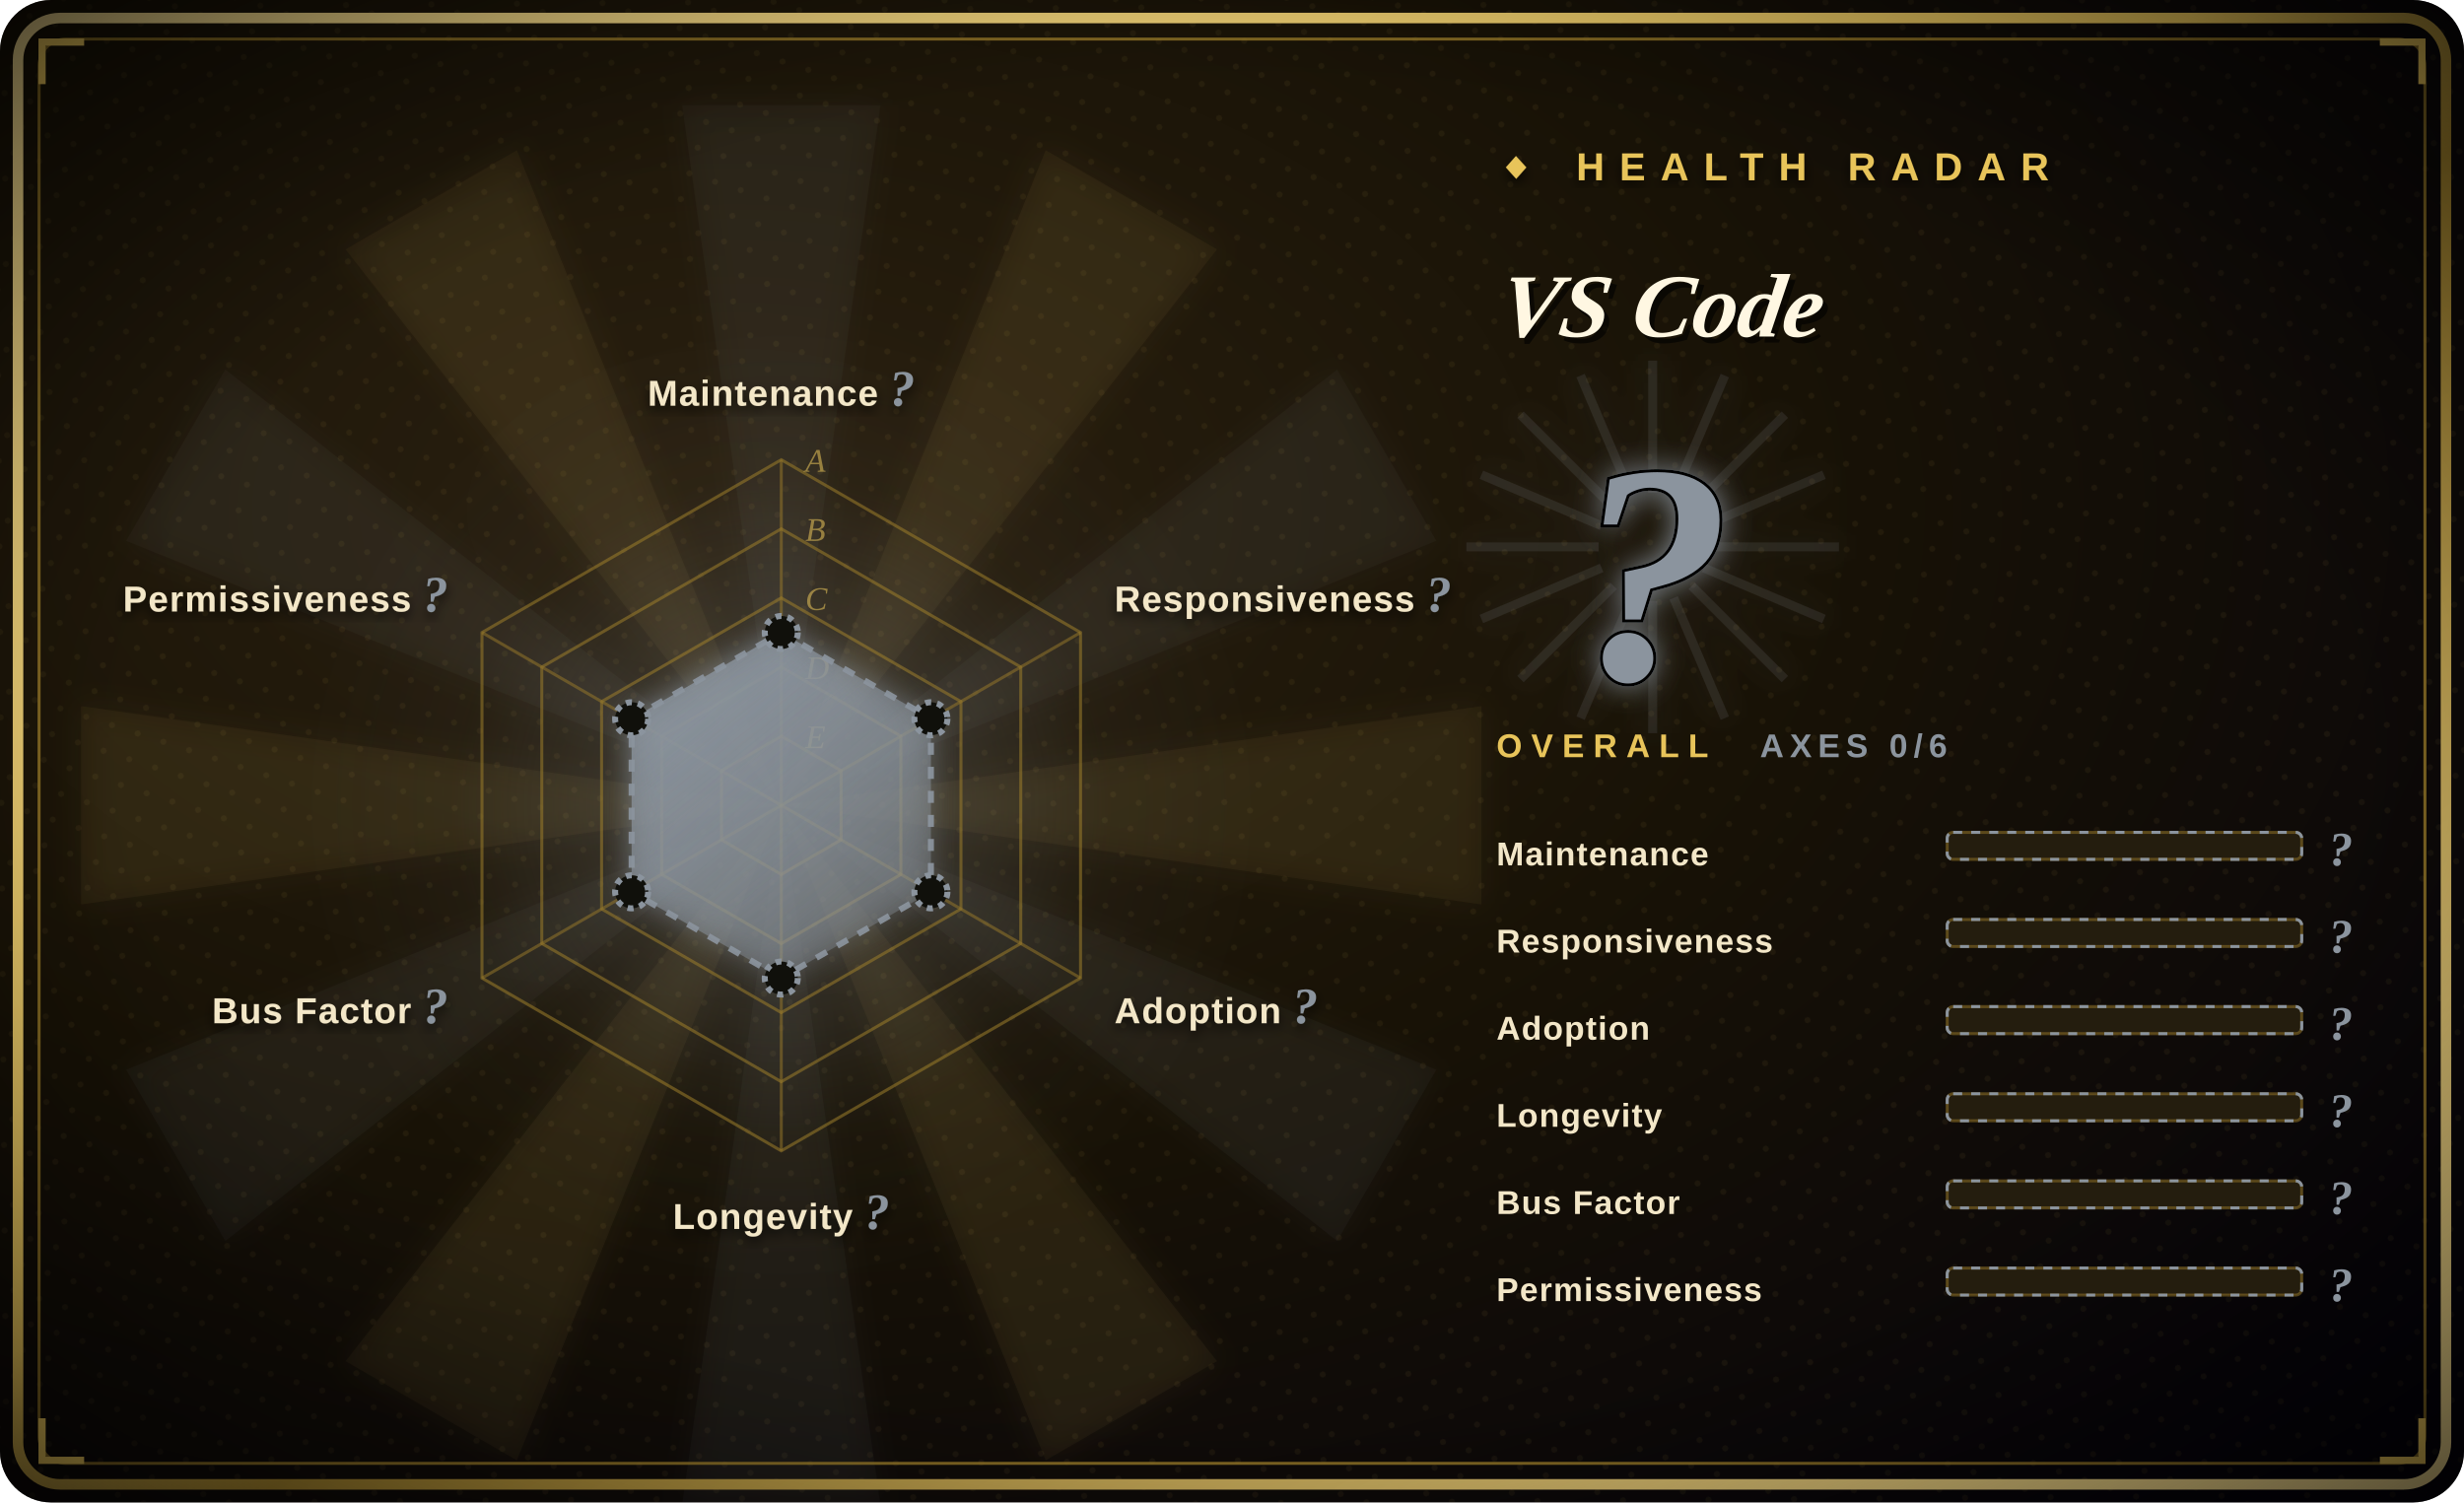
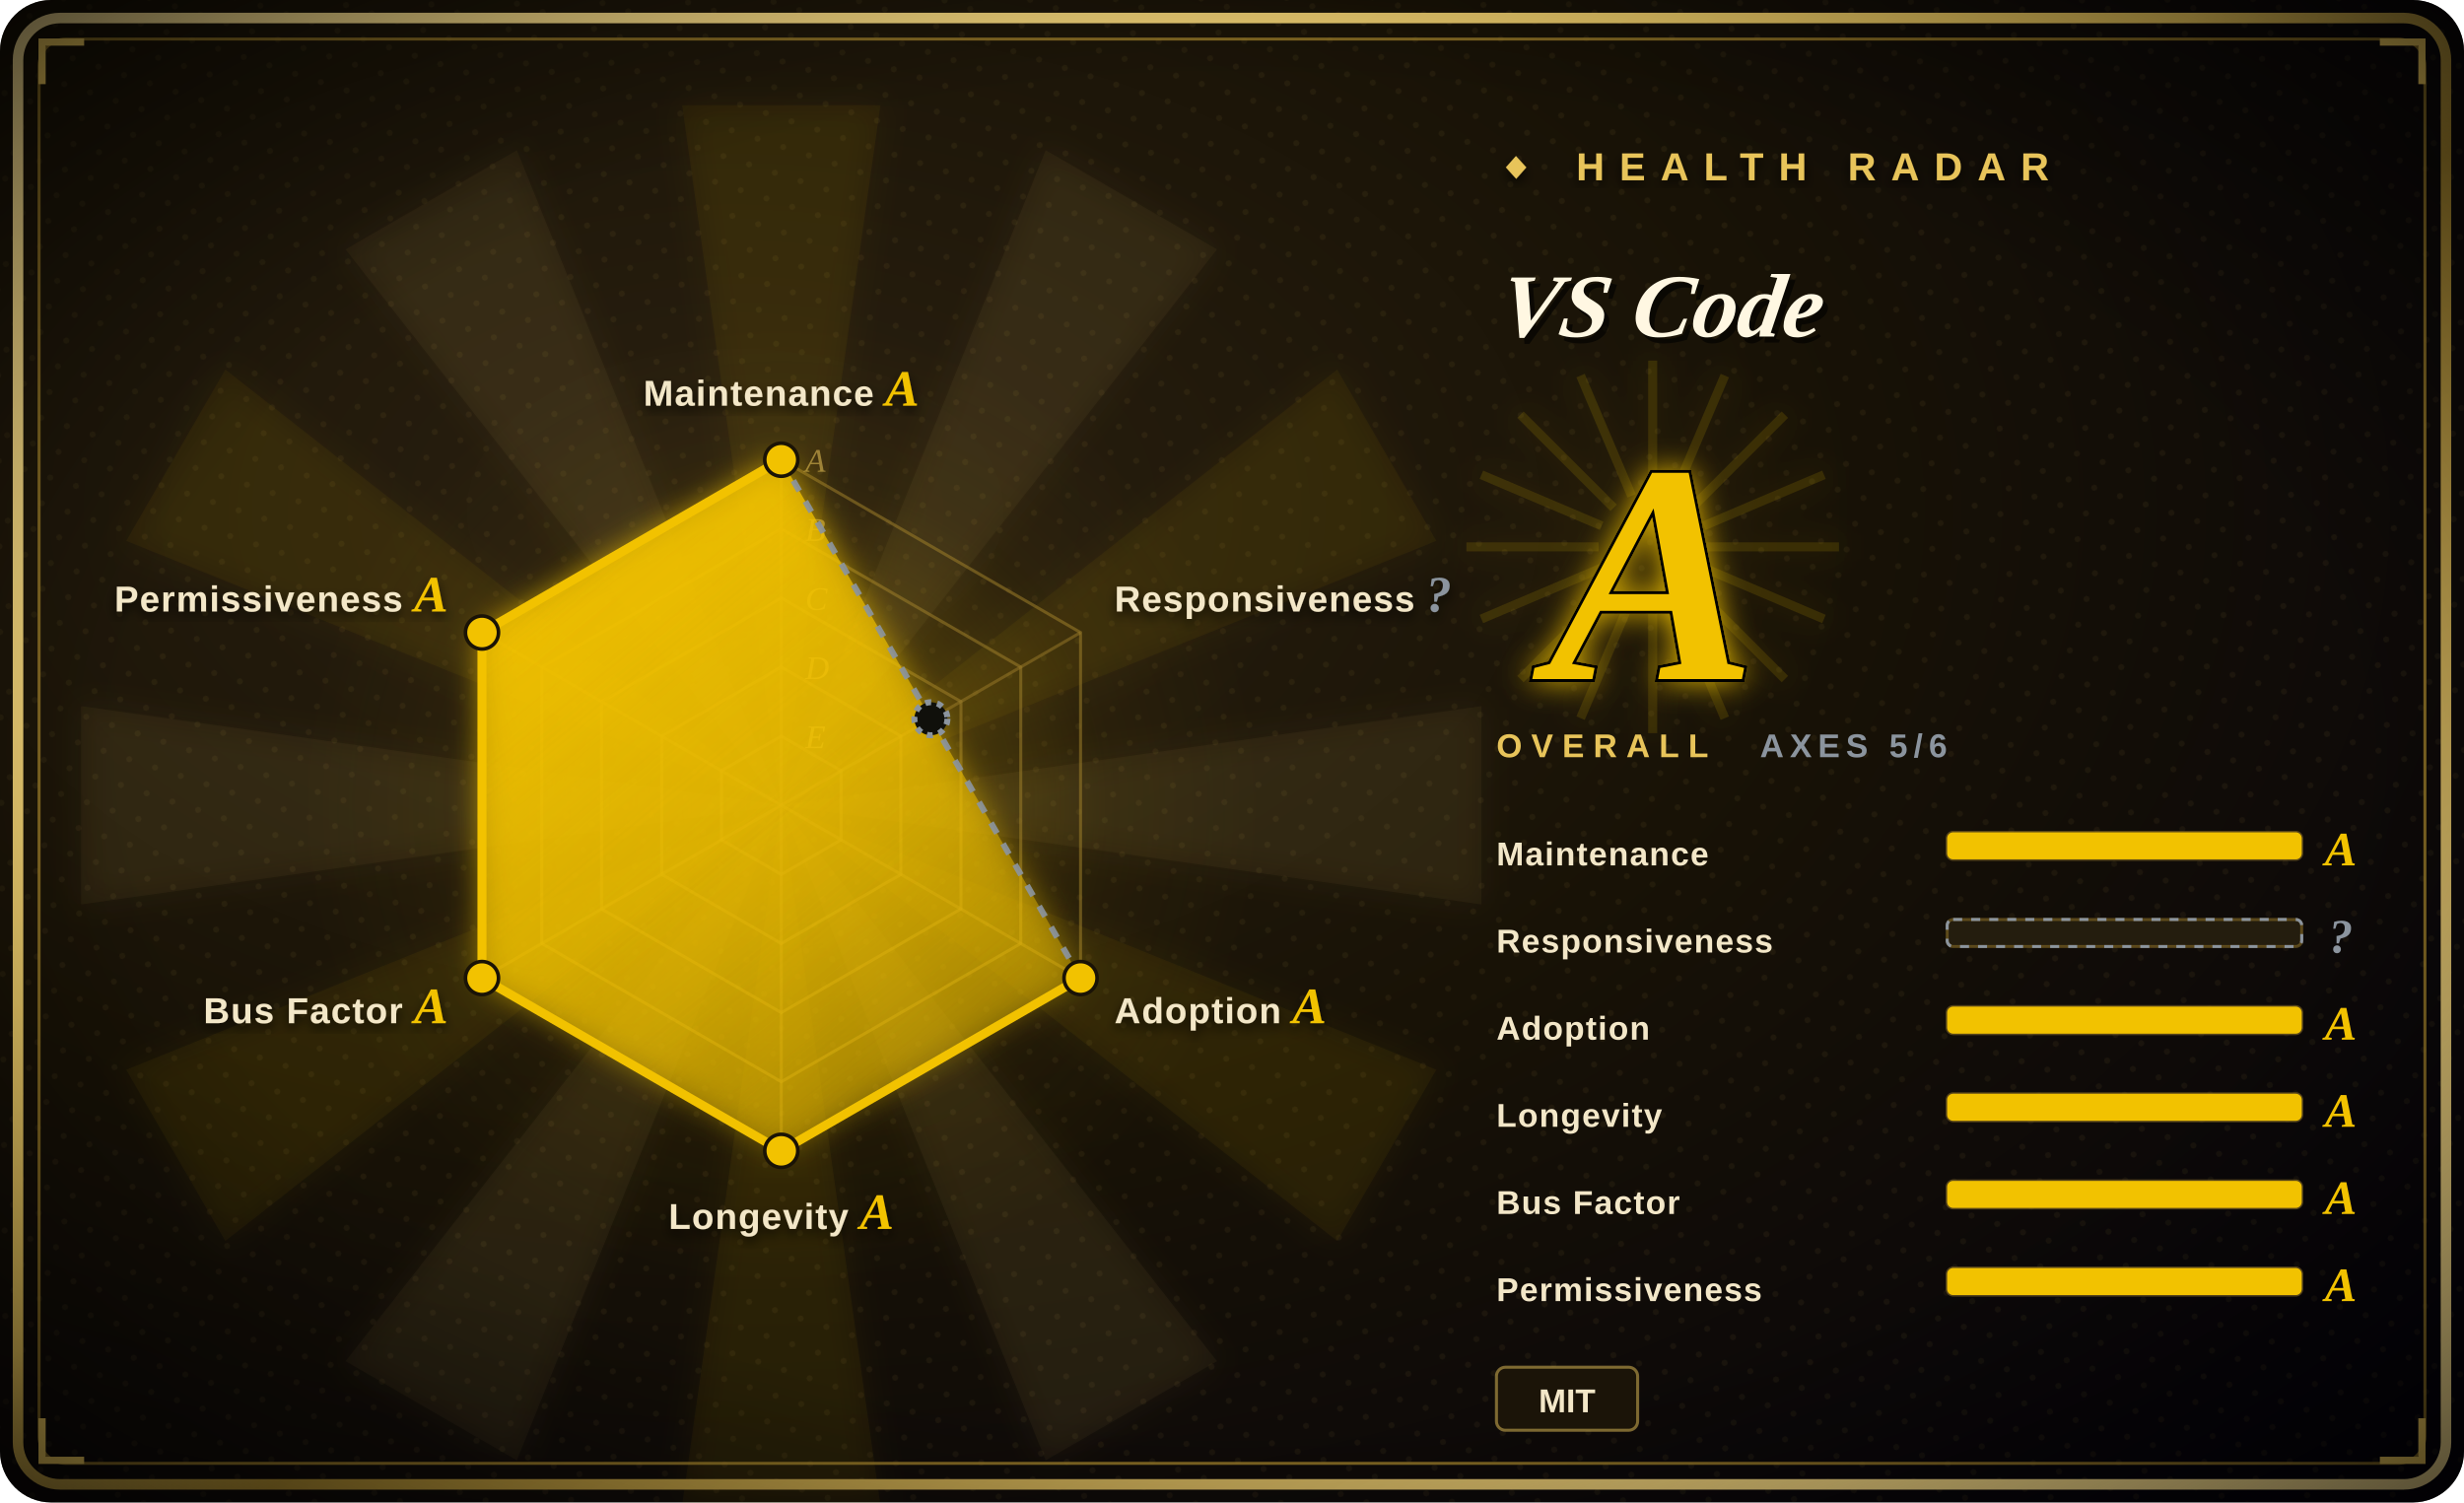
<svg xmlns="http://www.w3.org/2000/svg" width="820" height="500" viewBox="0 0 820 500">
  <defs>
    <radialGradient id="bg" cx="30%" cy="34%" r="90%">
      <stop offset="0%" stop-color="#2a2010" />
      <stop offset="48%" stop-color="#181206" />
      <stop offset="100%" stop-color="#05030a" />
    </radialGradient>
    <radialGradient id="vig" cx="50%" cy="50%" r="72%">
      <stop offset="62%" stop-color="#000000" stop-opacity="0" />
      <stop offset="100%" stop-color="#000000" stop-opacity="0.72" />
    </radialGradient>
    <linearGradient id="frame" x1="0" y1="0" x2="1" y2="1">
      <stop offset="0%" stop-color="#f6dd92" />
      <stop offset="45%" stop-color="#E8C45A" />
      <stop offset="55%" stop-color="#9c7d2a" />
      <stop offset="100%" stop-color="#f6dd92" />
    </linearGradient>
    <linearGradient id="poly" x1="0" y1="0" x2="0.7" y2="1">
-       <stop offset="0%" stop-color="#8B949E" stop-opacity="0.92" />
-       <stop offset="100%" stop-color="#8B949E" stop-opacity="0.34" />
+       <stop offset="0%" stop-color="#F2C200" stop-opacity="0.92" />
+       <stop offset="100%" stop-color="#F2C200" stop-opacity="0.34" />
    </linearGradient>
    <radialGradient id="halo" cx="50%" cy="50%" r="50%">
-       <stop offset="0%" stop-color="#8B949E" stop-opacity="0.34" />
-       <stop offset="68%" stop-color="#8B949E" stop-opacity="0.04" />
-       <stop offset="100%" stop-color="#8B949E" stop-opacity="0" />
+       <stop offset="0%" stop-color="#F2C200" stop-opacity="0.34" />
+       <stop offset="68%" stop-color="#F2C200" stop-opacity="0.04" />
+       <stop offset="100%" stop-color="#F2C200" stop-opacity="0" />
    </radialGradient>
    <filter id="glow" x="-60%" y="-60%" width="220%" height="220%">
      <feGaussianBlur stdDeviation="5" result="b" />
      <feMerge>
        <feMergeNode in="b" />
        <feMergeNode in="SourceGraphic" />
      </feMerge>
    </filter>
    <filter id="soft" x="-30%" y="-30%" width="160%" height="160%">
      <feDropShadow dx="0" dy="2" stdDeviation="2" flood-color="#000" flood-opacity="0.7" />
    </filter>
    <pattern id="halftone" width="9" height="9" patternUnits="userSpaceOnUse" patternTransform="rotate(18)">
      <circle cx="2" cy="2" r="1" fill="#E8C45A" fill-opacity="0.06" />
    </pattern>
  </defs>
  <rect width="820" height="500" rx="17" fill="url(#bg)" />
  <rect width="820" height="500" rx="17" fill="url(#halftone)" />
  <g opacity="0.5" filter="url(#glow)">
    <path d="M260,268 L493,235 L493,301 Z" fill="#E8C45A" fill-opacity="0.10" />
-     <path d="M260,268 L478,356 L445,413 Z" fill="#8B949E" fill-opacity="0.10" />
+     <path d="M260,268 L478,356 L445,413 Z" fill="#F2C200" fill-opacity="0.10" />
    <path d="M260,268 L405,453 L348,486 Z" fill="#E8C45A" fill-opacity="0.10" />
-     <path d="M260,268 L293,501 L227,501 Z" fill="#8B949E" fill-opacity="0.10" />
+     <path d="M260,268 L293,501 L227,501 Z" fill="#F2C200" fill-opacity="0.10" />
    <path d="M260,268 L172,486 L115,453 Z" fill="#E8C45A" fill-opacity="0.10" />
-     <path d="M260,268 L75,413 L42,356 Z" fill="#8B949E" fill-opacity="0.10" />
+     <path d="M260,268 L75,413 L42,356 Z" fill="#F2C200" fill-opacity="0.10" />
    <path d="M260,268 L27,301 L27,235 Z" fill="#E8C45A" fill-opacity="0.10" />
-     <path d="M260,268 L42,180 L75,123 Z" fill="#8B949E" fill-opacity="0.10" />
+     <path d="M260,268 L42,180 L75,123 Z" fill="#F2C200" fill-opacity="0.10" />
    <path d="M260,268 L115,83 L172,50 Z" fill="#E8C45A" fill-opacity="0.10" />
-     <path d="M260,268 L227,35 L293,35 Z" fill="#8B949E" fill-opacity="0.10" />
+     <path d="M260,268 L227,35 L293,35 Z" fill="#F2C200" fill-opacity="0.10" />
    <path d="M260,268 L348,50 L405,83 Z" fill="#E8C45A" fill-opacity="0.10" />
-     <path d="M260,268 L445,123 L478,180 Z" fill="#8B949E" fill-opacity="0.10" />
+     <path d="M260,268 L445,123 L478,180 Z" fill="#F2C200" fill-opacity="0.10" />
  </g>
  <circle cx="260" cy="268" r="161" fill="url(#halo)" />
  <rect x="6" y="6" width="808" height="488" rx="14" fill="none" stroke="url(#frame)" stroke-width="3.5" />
  <rect x="13" y="13" width="794" height="474" rx="9" fill="none" stroke="#9c7d2a" stroke-width="1" stroke-opacity="0.8" />
  <path d="M14,28 L14,14 L28,14" fill="none" stroke="#E8C45A" stroke-width="2.4" />
  <path d="M806,28 L806,14 L792,14" fill="none" stroke="#E8C45A" stroke-width="2.4" />
  <path d="M14,472 L14,486 L28,486" fill="none" stroke="#E8C45A" stroke-width="2.4" />
  <path d="M806,472 L806,486 L792,486" fill="none" stroke="#E8C45A" stroke-width="2.4" />
  <rect width="820" height="500" rx="17" fill="url(#vig)" />
  <polygon points="260.0,153.0 359.6,210.5 359.6,325.5 260.0,383.0 160.4,325.5 160.4,210.5" fill="none" stroke="#9c7d2a" stroke-opacity="0.55" stroke-width="1" />
  <polygon points="260.0,176.0 339.7,222.0 339.7,314.0 260.0,360.0 180.3,314.0 180.3,222.0" fill="none" stroke="#9c7d2a" stroke-opacity="0.55" stroke-width="1" />
  <polygon points="260.0,199.0 319.8,233.5 319.8,302.5 260.0,337.0 200.2,302.5 200.2,233.5" fill="none" stroke="#9c7d2a" stroke-opacity="0.55" stroke-width="1" />
  <polygon points="260.0,222.0 299.8,245.0 299.8,291.0 260.0,314.0 220.2,291.0 220.2,245.0" fill="none" stroke="#9c7d2a" stroke-opacity="0.55" stroke-width="1" />
  <polygon points="260.0,245.0 279.9,256.5 279.9,279.5 260.0,291.0 240.1,279.5 240.1,256.5" fill="none" stroke="#9c7d2a" stroke-opacity="0.55" stroke-width="1" />
  <line x1="260" y1="268" x2="260.0" y2="153.0" stroke="#9c7d2a" stroke-opacity="0.5" stroke-width="1" />
  <line x1="260" y1="268" x2="359.6" y2="210.5" stroke="#9c7d2a" stroke-opacity="0.5" stroke-width="1" />
  <line x1="260" y1="268" x2="359.6" y2="325.5" stroke="#9c7d2a" stroke-opacity="0.5" stroke-width="1" />
  <line x1="260" y1="268" x2="260.0" y2="383.0" stroke="#9c7d2a" stroke-opacity="0.5" stroke-width="1" />
  <line x1="260" y1="268" x2="160.4" y2="325.5" stroke="#9c7d2a" stroke-opacity="0.5" stroke-width="1" />
  <line x1="260" y1="268" x2="160.4" y2="210.5" stroke="#9c7d2a" stroke-opacity="0.5" stroke-width="1" />
  <text x="268" y="157.0" font-size="11" font-style="italic" fill="#E8C45A" fill-opacity="0.55" font-family="'Georgia','Times New Roman',serif">A</text>
  <text x="268" y="180.0" font-size="11" font-style="italic" fill="#E8C45A" fill-opacity="0.55" font-family="'Georgia','Times New Roman',serif">B</text>
  <text x="268" y="203.0" font-size="11" font-style="italic" fill="#E8C45A" fill-opacity="0.55" font-family="'Georgia','Times New Roman',serif">C</text>
  <text x="268" y="226.0" font-size="11" font-style="italic" fill="#E8C45A" fill-opacity="0.55" font-family="'Georgia','Times New Roman',serif">D</text>
  <text x="268" y="249.0" font-size="11" font-style="italic" fill="#E8C45A" fill-opacity="0.55" font-family="'Georgia','Times New Roman',serif">E</text>
-   <polygon points="260.0,210.5 309.8,239.2 309.8,296.8 260.0,325.5 210.2,296.8 210.2,239.2" fill="url(#poly)" filter="url(#glow)" />
-   <line x1="260.0" y1="210.5" x2="309.8" y2="239.2" stroke="#8B949E" stroke-width="2" stroke-dasharray="4 4" stroke-opacity="0.92" />
-   <line x1="309.8" y1="239.2" x2="309.8" y2="296.8" stroke="#8B949E" stroke-width="2" stroke-dasharray="4 4" stroke-opacity="0.92" />
-   <line x1="309.8" y1="296.8" x2="260.0" y2="325.5" stroke="#8B949E" stroke-width="2" stroke-dasharray="4 4" stroke-opacity="0.92" />
-   <line x1="260.0" y1="325.5" x2="210.2" y2="296.8" stroke="#8B949E" stroke-width="2" stroke-dasharray="4 4" stroke-opacity="0.92" />
-   <line x1="210.2" y1="296.8" x2="210.2" y2="239.2" stroke="#8B949E" stroke-width="2" stroke-dasharray="4 4" stroke-opacity="0.92" />
-   <line x1="210.2" y1="239.2" x2="260.0" y2="210.5" stroke="#8B949E" stroke-width="2" stroke-dasharray="4 4" stroke-opacity="0.92" />
-   <circle cx="260.0" cy="210.5" r="5.5" fill="#10100b" stroke="#8B949E" stroke-width="2" stroke-dasharray="2 2" />
+   <polygon points="260.0,153.0 309.8,239.2 359.6,325.5 260.0,383.0 160.4,325.5 160.4,210.5" fill="url(#poly)" filter="url(#glow)" />
+   <line x1="260.0" y1="153.0" x2="309.8" y2="239.2" stroke="#8B949E" stroke-width="2" stroke-dasharray="4 4" stroke-opacity="0.92" />
+   <line x1="309.8" y1="239.2" x2="359.6" y2="325.5" stroke="#8B949E" stroke-width="2" stroke-dasharray="4 4" stroke-opacity="0.92" />
+   <line x1="359.6" y1="325.5" x2="260.0" y2="383.0" stroke="#F2C200" stroke-width="3" />
+   <line x1="260.0" y1="383.0" x2="160.4" y2="325.5" stroke="#F2C200" stroke-width="3" />
+   <line x1="160.4" y1="325.5" x2="160.4" y2="210.5" stroke="#F2C200" stroke-width="3" />
+   <line x1="160.4" y1="210.5" x2="260.0" y2="153.0" stroke="#F2C200" stroke-width="3" />
+   <circle cx="260.0" cy="153.0" r="5.5" fill="#F2C200" stroke="#1a1306" stroke-width="1.2" />
  <circle cx="309.8" cy="239.2" r="5.5" fill="#10100b" stroke="#8B949E" stroke-width="2" stroke-dasharray="2 2" />
-   <circle cx="309.8" cy="296.8" r="5.5" fill="#10100b" stroke="#8B949E" stroke-width="2" stroke-dasharray="2 2" />
-   <circle cx="260.0" cy="325.5" r="5.5" fill="#10100b" stroke="#8B949E" stroke-width="2" stroke-dasharray="2 2" />
-   <circle cx="210.2" cy="296.8" r="5.5" fill="#10100b" stroke="#8B949E" stroke-width="2" stroke-dasharray="2 2" />
-   <circle cx="210.2" cy="239.2" r="5.5" fill="#10100b" stroke="#8B949E" stroke-width="2" stroke-dasharray="2 2" />
-   <text x="260.0" y="135.0" font-size="12" font-weight="900" fill="#f3e7c8" text-anchor="middle" font-family="'Arial Black','Helvetica Neue',Arial,sans-serif" letter-spacing="0.4" filter="url(#soft)">Maintenance <tspan fill="#8B949E" font-family="'Georgia','Times New Roman',serif" font-style="italic" font-size="17">?</tspan>
+   <circle cx="359.6" cy="325.5" r="5.5" fill="#F2C200" stroke="#1a1306" stroke-width="1.2" />
+   <circle cx="260.0" cy="383.0" r="5.5" fill="#F2C200" stroke="#1a1306" stroke-width="1.2" />
+   <circle cx="160.4" cy="325.5" r="5.5" fill="#F2C200" stroke="#1a1306" stroke-width="1.2" />
+   <circle cx="160.4" cy="210.5" r="5.5" fill="#F2C200" stroke="#1a1306" stroke-width="1.2" />
+   <text x="260.0" y="135.0" font-size="12" font-weight="900" fill="#f3e7c8" text-anchor="middle" font-family="'Arial Black','Helvetica Neue',Arial,sans-serif" letter-spacing="0.4" filter="url(#soft)">Maintenance <tspan fill="#F2C200" font-family="'Georgia','Times New Roman',serif" font-style="italic" font-size="17">A</tspan>
  </text>
  <text x="370.9" y="203.5" font-size="12" font-weight="900" fill="#f3e7c8" text-anchor="start" font-family="'Arial Black','Helvetica Neue',Arial,sans-serif" letter-spacing="0.4" filter="url(#soft)">Responsiveness <tspan fill="#8B949E" font-family="'Georgia','Times New Roman',serif" font-style="italic" font-size="17">?</tspan>
  </text>
-   <text x="370.9" y="340.5" font-size="12" font-weight="900" fill="#f3e7c8" text-anchor="start" font-family="'Arial Black','Helvetica Neue',Arial,sans-serif" letter-spacing="0.4" filter="url(#soft)">Adoption <tspan fill="#8B949E" font-family="'Georgia','Times New Roman',serif" font-style="italic" font-size="17">?</tspan>
+   <text x="370.9" y="340.5" font-size="12" font-weight="900" fill="#f3e7c8" text-anchor="start" font-family="'Arial Black','Helvetica Neue',Arial,sans-serif" letter-spacing="0.4" filter="url(#soft)">Adoption <tspan fill="#F2C200" font-family="'Georgia','Times New Roman',serif" font-style="italic" font-size="17">A</tspan>
  </text>
-   <text x="260.0" y="409.0" font-size="12" font-weight="900" fill="#f3e7c8" text-anchor="middle" font-family="'Arial Black','Helvetica Neue',Arial,sans-serif" letter-spacing="0.4" filter="url(#soft)">Longevity <tspan fill="#8B949E" font-family="'Georgia','Times New Roman',serif" font-style="italic" font-size="17">?</tspan>
+   <text x="260.0" y="409.0" font-size="12" font-weight="900" fill="#f3e7c8" text-anchor="middle" font-family="'Arial Black','Helvetica Neue',Arial,sans-serif" letter-spacing="0.4" filter="url(#soft)">Longevity <tspan fill="#F2C200" font-family="'Georgia','Times New Roman',serif" font-style="italic" font-size="17">A</tspan>
  </text>
-   <text x="149.1" y="340.5" font-size="12" font-weight="900" fill="#f3e7c8" text-anchor="end" font-family="'Arial Black','Helvetica Neue',Arial,sans-serif" letter-spacing="0.4" filter="url(#soft)">Bus Factor <tspan fill="#8B949E" font-family="'Georgia','Times New Roman',serif" font-style="italic" font-size="17">?</tspan>
+   <text x="149.1" y="340.5" font-size="12" font-weight="900" fill="#f3e7c8" text-anchor="end" font-family="'Arial Black','Helvetica Neue',Arial,sans-serif" letter-spacing="0.4" filter="url(#soft)">Bus Factor <tspan fill="#F2C200" font-family="'Georgia','Times New Roman',serif" font-style="italic" font-size="17">A</tspan>
  </text>
-   <text x="149.1" y="203.5" font-size="12" font-weight="900" fill="#f3e7c8" text-anchor="end" font-family="'Arial Black','Helvetica Neue',Arial,sans-serif" letter-spacing="0.4" filter="url(#soft)">Permissiveness <tspan fill="#8B949E" font-family="'Georgia','Times New Roman',serif" font-style="italic" font-size="17">?</tspan>
+   <text x="149.1" y="203.5" font-size="12" font-weight="900" fill="#f3e7c8" text-anchor="end" font-family="'Arial Black','Helvetica Neue',Arial,sans-serif" letter-spacing="0.4" filter="url(#soft)">Permissiveness <tspan fill="#F2C200" font-family="'Georgia','Times New Roman',serif" font-style="italic" font-size="17">A</tspan>
  </text>
  <text x="498" y="60" font-size="13" letter-spacing="5" fill="#E8C45A" font-weight="900" font-family="'Arial Black','Helvetica Neue',Arial,sans-serif" filter="url(#soft)">◆ HEALTH RADAR</text>
  <g transform="translate(498,112) skewX(-9)">
    <text x="2" y="2" font-size="30" font-weight="900" font-style="italic" fill="#000" fill-opacity="0.6" font-family="'Georgia','Times New Roman',serif">VS Code</text>
    <text x="0" y="0" font-size="30" font-weight="900" font-style="italic" fill="#fff7e2" font-family="'Georgia','Times New Roman',serif">VS Code</text>
  </g>
  <line x1="498" y1="124" x2="648" y2="124" stroke="url(#frame)" stroke-width="2" />
  <g opacity="0.85" filter="url(#glow)">
-     <line x1="568" y1="182" x2="612" y2="182" stroke="#8B949E" stroke-opacity="0.16" stroke-width="3" />
-     <line x1="567" y1="189" x2="607" y2="206" stroke="#8B949E" stroke-opacity="0.16" stroke-width="3" />
-     <line x1="563" y1="195" x2="594" y2="226" stroke="#8B949E" stroke-opacity="0.16" stroke-width="3" />
-     <line x1="557" y1="199" x2="574" y2="239" stroke="#8B949E" stroke-opacity="0.16" stroke-width="3" />
-     <line x1="550" y1="200" x2="550" y2="244" stroke="#8B949E" stroke-opacity="0.16" stroke-width="3" />
-     <line x1="543" y1="199" x2="526" y2="239" stroke="#8B949E" stroke-opacity="0.16" stroke-width="3" />
-     <line x1="537" y1="195" x2="506" y2="226" stroke="#8B949E" stroke-opacity="0.16" stroke-width="3" />
-     <line x1="533" y1="189" x2="493" y2="206" stroke="#8B949E" stroke-opacity="0.16" stroke-width="3" />
-     <line x1="532" y1="182" x2="488" y2="182" stroke="#8B949E" stroke-opacity="0.16" stroke-width="3" />
-     <line x1="533" y1="175" x2="493" y2="158" stroke="#8B949E" stroke-opacity="0.16" stroke-width="3" />
-     <line x1="537" y1="169" x2="506" y2="138" stroke="#8B949E" stroke-opacity="0.16" stroke-width="3" />
-     <line x1="543" y1="165" x2="526" y2="125" stroke="#8B949E" stroke-opacity="0.16" stroke-width="3" />
-     <line x1="550" y1="164" x2="550" y2="120" stroke="#8B949E" stroke-opacity="0.16" stroke-width="3" />
-     <line x1="557" y1="165" x2="574" y2="125" stroke="#8B949E" stroke-opacity="0.16" stroke-width="3" />
-     <line x1="563" y1="169" x2="594" y2="138" stroke="#8B949E" stroke-opacity="0.16" stroke-width="3" />
-     <line x1="567" y1="175" x2="607" y2="158" stroke="#8B949E" stroke-opacity="0.16" stroke-width="3" />
+     <line x1="568" y1="182" x2="612" y2="182" stroke="#F2C200" stroke-opacity="0.16" stroke-width="3" />
+     <line x1="567" y1="189" x2="607" y2="206" stroke="#F2C200" stroke-opacity="0.16" stroke-width="3" />
+     <line x1="563" y1="195" x2="594" y2="226" stroke="#F2C200" stroke-opacity="0.16" stroke-width="3" />
+     <line x1="557" y1="199" x2="574" y2="239" stroke="#F2C200" stroke-opacity="0.16" stroke-width="3" />
+     <line x1="550" y1="200" x2="550" y2="244" stroke="#F2C200" stroke-opacity="0.16" stroke-width="3" />
+     <line x1="543" y1="199" x2="526" y2="239" stroke="#F2C200" stroke-opacity="0.16" stroke-width="3" />
+     <line x1="537" y1="195" x2="506" y2="226" stroke="#F2C200" stroke-opacity="0.16" stroke-width="3" />
+     <line x1="533" y1="189" x2="493" y2="206" stroke="#F2C200" stroke-opacity="0.16" stroke-width="3" />
+     <line x1="532" y1="182" x2="488" y2="182" stroke="#F2C200" stroke-opacity="0.16" stroke-width="3" />
+     <line x1="533" y1="175" x2="493" y2="158" stroke="#F2C200" stroke-opacity="0.16" stroke-width="3" />
+     <line x1="537" y1="169" x2="506" y2="138" stroke="#F2C200" stroke-opacity="0.16" stroke-width="3" />
+     <line x1="543" y1="165" x2="526" y2="125" stroke="#F2C200" stroke-opacity="0.16" stroke-width="3" />
+     <line x1="550" y1="164" x2="550" y2="120" stroke="#F2C200" stroke-opacity="0.16" stroke-width="3" />
+     <line x1="557" y1="165" x2="574" y2="125" stroke="#F2C200" stroke-opacity="0.16" stroke-width="3" />
+     <line x1="563" y1="169" x2="594" y2="138" stroke="#F2C200" stroke-opacity="0.16" stroke-width="3" />
+     <line x1="567" y1="175" x2="607" y2="158" stroke="#F2C200" stroke-opacity="0.16" stroke-width="3" />
  </g>
-   <text x="550" y="226" font-size="104" font-weight="900" font-style="italic" text-anchor="middle" fill="#8B949E" stroke="#000" stroke-width="2" paint-order="stroke" font-family="'Georgia','Times New Roman',serif" filter="url(#glow)">?</text>
+   <text x="550" y="226" font-size="104" font-weight="900" font-style="italic" text-anchor="middle" fill="#F2C200" stroke="#000" stroke-width="2" paint-order="stroke" font-family="'Georgia','Times New Roman',serif" filter="url(#glow)">A</text>
  <text x="498" y="252" font-size="11" letter-spacing="3" fill="#E8C45A" font-family="'Arial Black','Helvetica Neue',Arial,sans-serif" font-weight="900">OVERALL</text>
-   <text x="648" y="252" font-size="11" letter-spacing="2" fill="#8B949E" font-family="'Arial Black','Helvetica Neue',Arial,sans-serif" font-weight="900" text-anchor="end">AXES 0/6</text>
+   <text x="648" y="252" font-size="11" letter-spacing="2" fill="#8B949E" font-family="'Arial Black','Helvetica Neue',Arial,sans-serif" font-weight="900" text-anchor="end">AXES 5/6</text>
  <text x="498" y="288" font-size="11" font-weight="900" fill="#f3e7c8" font-family="'Arial Black','Helvetica Neue',Arial,sans-serif" letter-spacing="0.4">Maintenance</text>
  <rect x="648" y="277" width="118" height="9" rx="2" fill="#241d0e" stroke="#9c7d2a" stroke-opacity="0.5" />
-   <rect x="648" y="277" width="118" height="9" rx="2" fill="none" stroke="#8B949E" stroke-dasharray="3 3" />
-   <text x="779" y="288" font-size="16" font-weight="900" font-style="italic" fill="#8B949E" font-family="'Georgia','Times New Roman',serif" text-anchor="middle">?</text>
+   <rect x="648" y="277" width="118" height="9" rx="2" fill="#F2C200" />
+   <text x="779" y="288" font-size="16" font-weight="900" font-style="italic" fill="#F2C200" font-family="'Georgia','Times New Roman',serif" text-anchor="middle">A</text>
  <text x="498" y="317" font-size="11" font-weight="900" fill="#f3e7c8" font-family="'Arial Black','Helvetica Neue',Arial,sans-serif" letter-spacing="0.4">Responsiveness</text>
  <rect x="648" y="306" width="118" height="9" rx="2" fill="#241d0e" stroke="#9c7d2a" stroke-opacity="0.5" />
  <rect x="648" y="306" width="118" height="9" rx="2" fill="none" stroke="#8B949E" stroke-dasharray="3 3" />
  <text x="779" y="317" font-size="16" font-weight="900" font-style="italic" fill="#8B949E" font-family="'Georgia','Times New Roman',serif" text-anchor="middle">?</text>
  <text x="498" y="346" font-size="11" font-weight="900" fill="#f3e7c8" font-family="'Arial Black','Helvetica Neue',Arial,sans-serif" letter-spacing="0.4">Adoption</text>
  <rect x="648" y="335" width="118" height="9" rx="2" fill="#241d0e" stroke="#9c7d2a" stroke-opacity="0.5" />
-   <rect x="648" y="335" width="118" height="9" rx="2" fill="none" stroke="#8B949E" stroke-dasharray="3 3" />
-   <text x="779" y="346" font-size="16" font-weight="900" font-style="italic" fill="#8B949E" font-family="'Georgia','Times New Roman',serif" text-anchor="middle">?</text>
+   <rect x="648" y="335" width="118" height="9" rx="2" fill="#F2C200" />
+   <text x="779" y="346" font-size="16" font-weight="900" font-style="italic" fill="#F2C200" font-family="'Georgia','Times New Roman',serif" text-anchor="middle">A</text>
  <text x="498" y="375" font-size="11" font-weight="900" fill="#f3e7c8" font-family="'Arial Black','Helvetica Neue',Arial,sans-serif" letter-spacing="0.4">Longevity</text>
  <rect x="648" y="364" width="118" height="9" rx="2" fill="#241d0e" stroke="#9c7d2a" stroke-opacity="0.5" />
-   <rect x="648" y="364" width="118" height="9" rx="2" fill="none" stroke="#8B949E" stroke-dasharray="3 3" />
-   <text x="779" y="375" font-size="16" font-weight="900" font-style="italic" fill="#8B949E" font-family="'Georgia','Times New Roman',serif" text-anchor="middle">?</text>
+   <rect x="648" y="364" width="118" height="9" rx="2" fill="#F2C200" />
+   <text x="779" y="375" font-size="16" font-weight="900" font-style="italic" fill="#F2C200" font-family="'Georgia','Times New Roman',serif" text-anchor="middle">A</text>
  <text x="498" y="404" font-size="11" font-weight="900" fill="#f3e7c8" font-family="'Arial Black','Helvetica Neue',Arial,sans-serif" letter-spacing="0.4">Bus Factor</text>
  <rect x="648" y="393" width="118" height="9" rx="2" fill="#241d0e" stroke="#9c7d2a" stroke-opacity="0.5" />
-   <rect x="648" y="393" width="118" height="9" rx="2" fill="none" stroke="#8B949E" stroke-dasharray="3 3" />
-   <text x="779" y="404" font-size="16" font-weight="900" font-style="italic" fill="#8B949E" font-family="'Georgia','Times New Roman',serif" text-anchor="middle">?</text>
+   <rect x="648" y="393" width="118" height="9" rx="2" fill="#F2C200" />
+   <text x="779" y="404" font-size="16" font-weight="900" font-style="italic" fill="#F2C200" font-family="'Georgia','Times New Roman',serif" text-anchor="middle">A</text>
  <text x="498" y="433" font-size="11" font-weight="900" fill="#f3e7c8" font-family="'Arial Black','Helvetica Neue',Arial,sans-serif" letter-spacing="0.4">Permissiveness</text>
  <rect x="648" y="422" width="118" height="9" rx="2" fill="#241d0e" stroke="#9c7d2a" stroke-opacity="0.5" />
-   <rect x="648" y="422" width="118" height="9" rx="2" fill="none" stroke="#8B949E" stroke-dasharray="3 3" />
-   <text x="779" y="433" font-size="16" font-weight="900" font-style="italic" fill="#8B949E" font-family="'Georgia','Times New Roman',serif" text-anchor="middle">?</text>
+   <rect x="648" y="422" width="118" height="9" rx="2" fill="#F2C200" />
+   <text x="779" y="433" font-size="16" font-weight="900" font-style="italic" fill="#F2C200" font-family="'Georgia','Times New Roman',serif" text-anchor="middle">A</text>
+   <rect x="498" y="455" width="47" height="21" rx="3" fill="#1b1408" stroke="#E8C45A" stroke-opacity="0.5" />
+   <text x="521.5" y="470" font-size="11" font-weight="700" fill="#f3e7c8" text-anchor="middle" font-family="'Arial Black','Helvetica Neue',Arial,sans-serif">MIT</text>
</svg>
